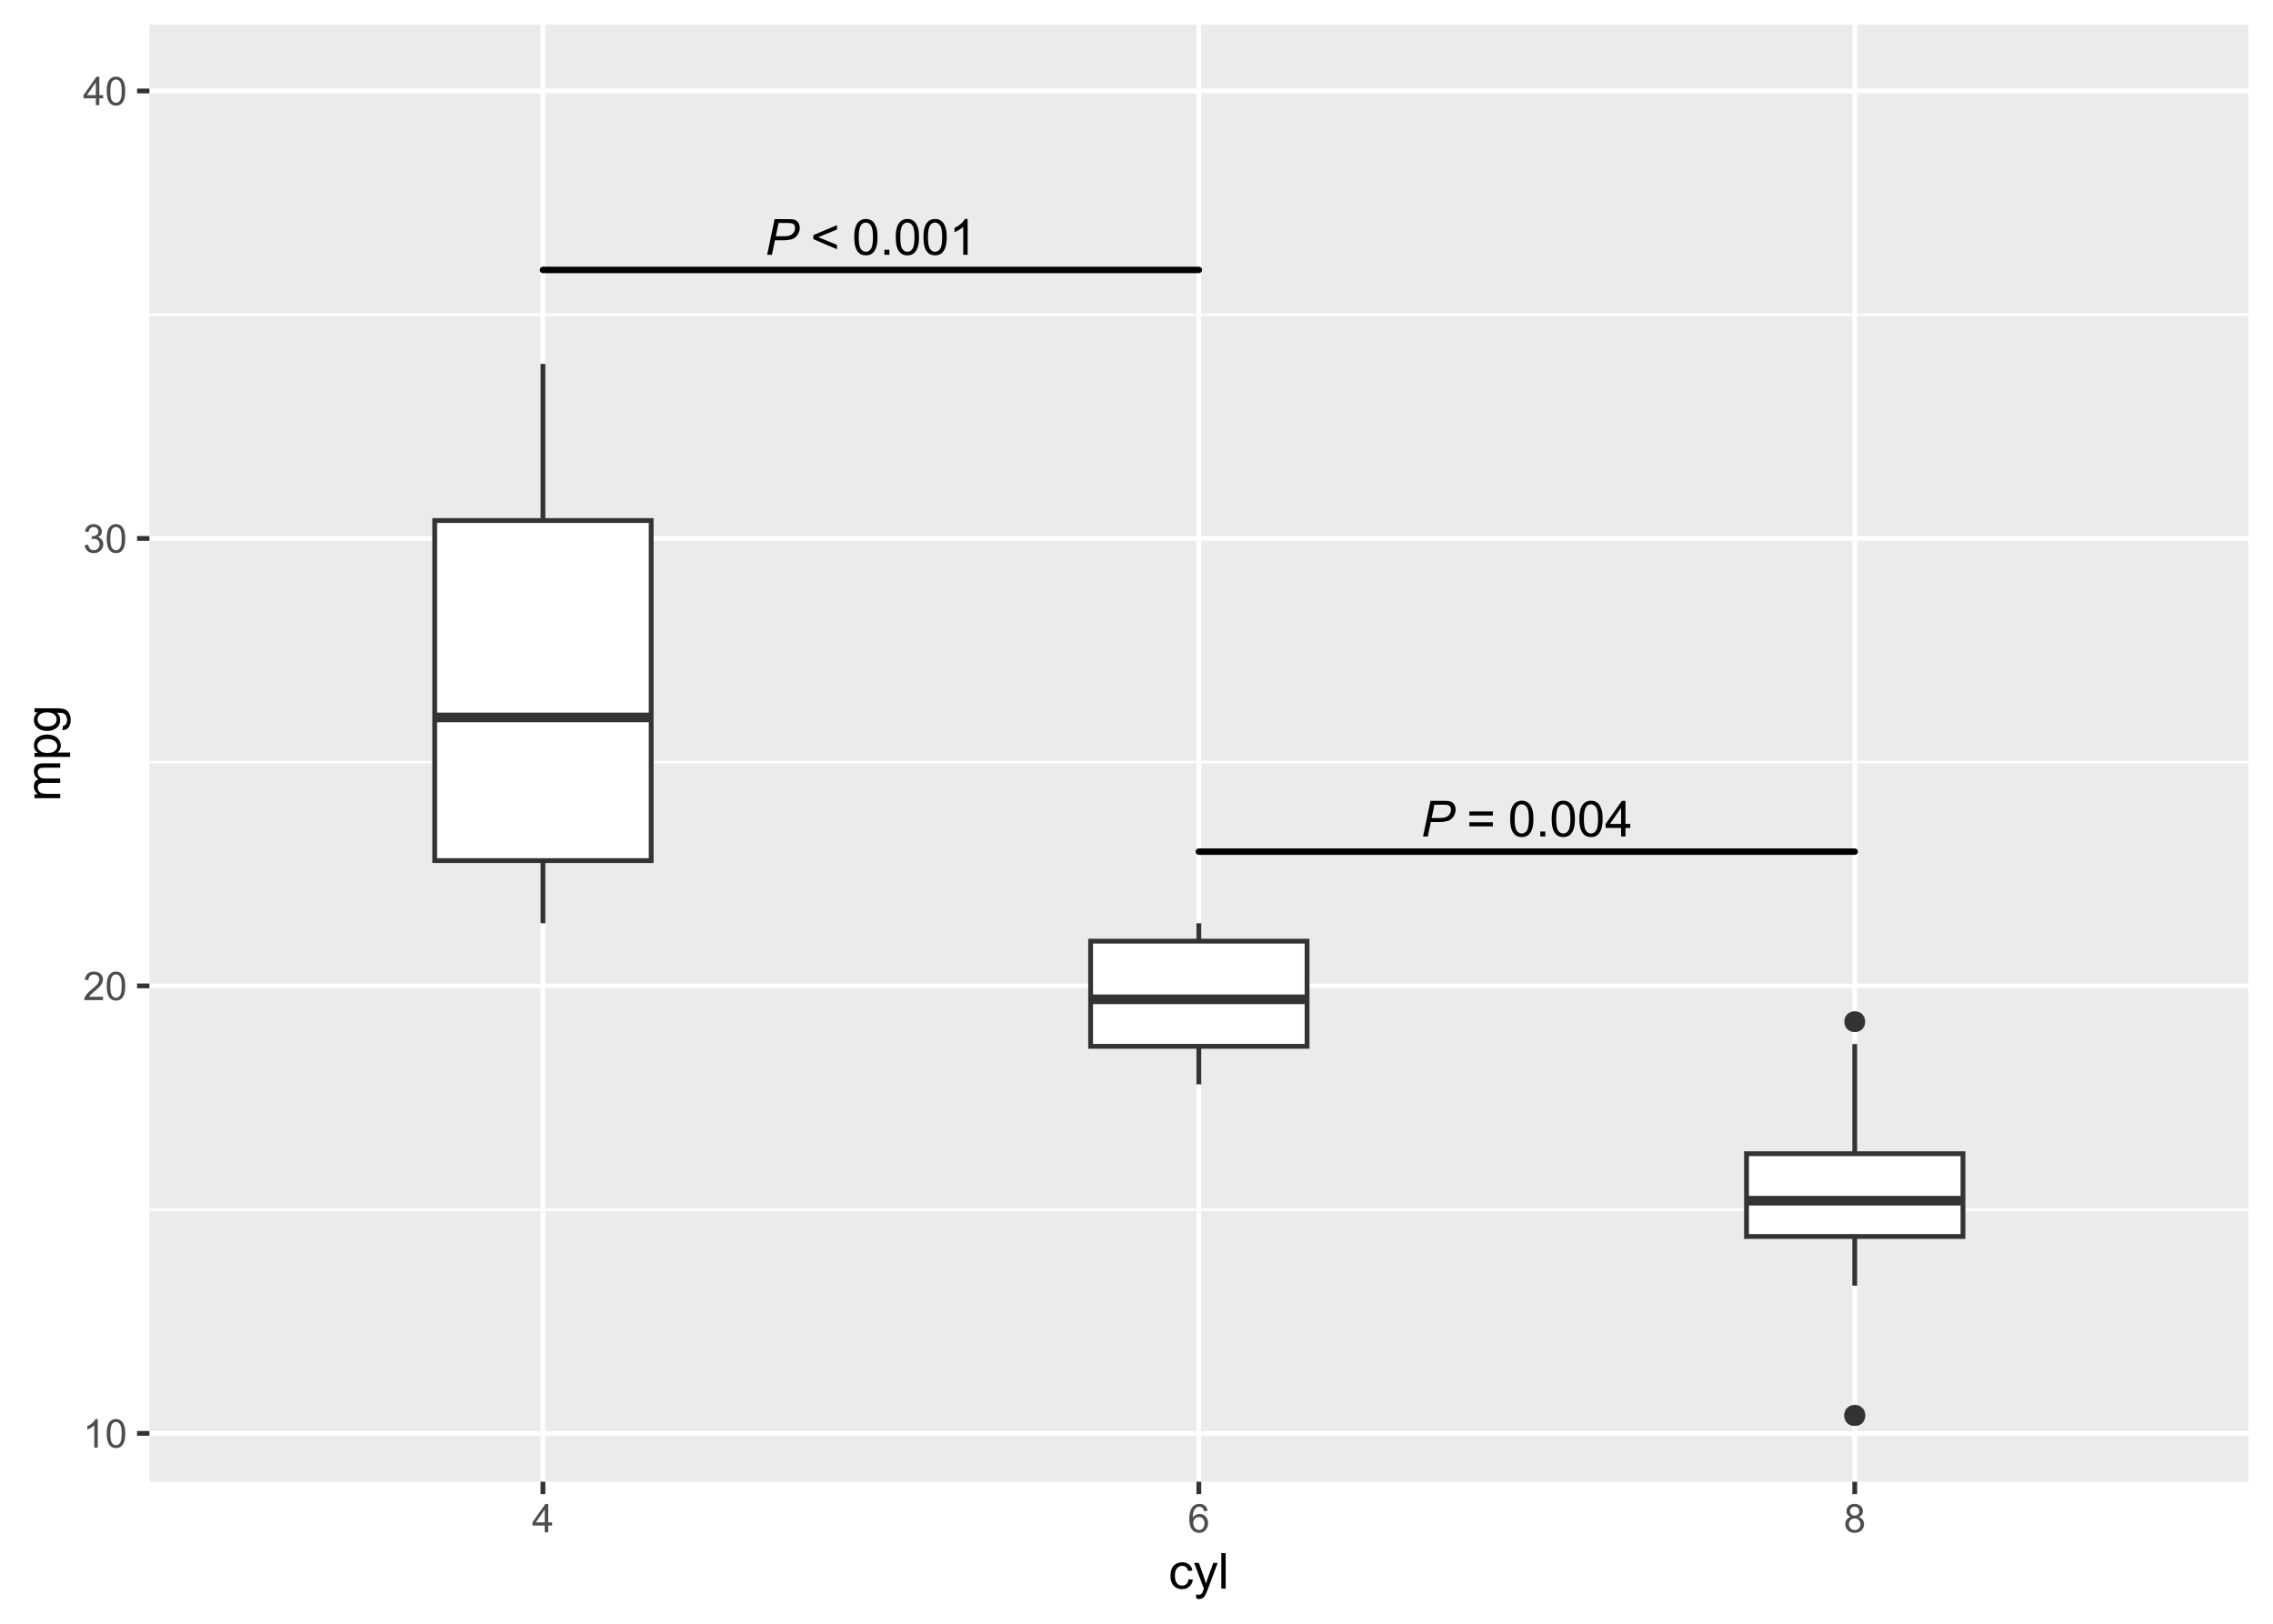
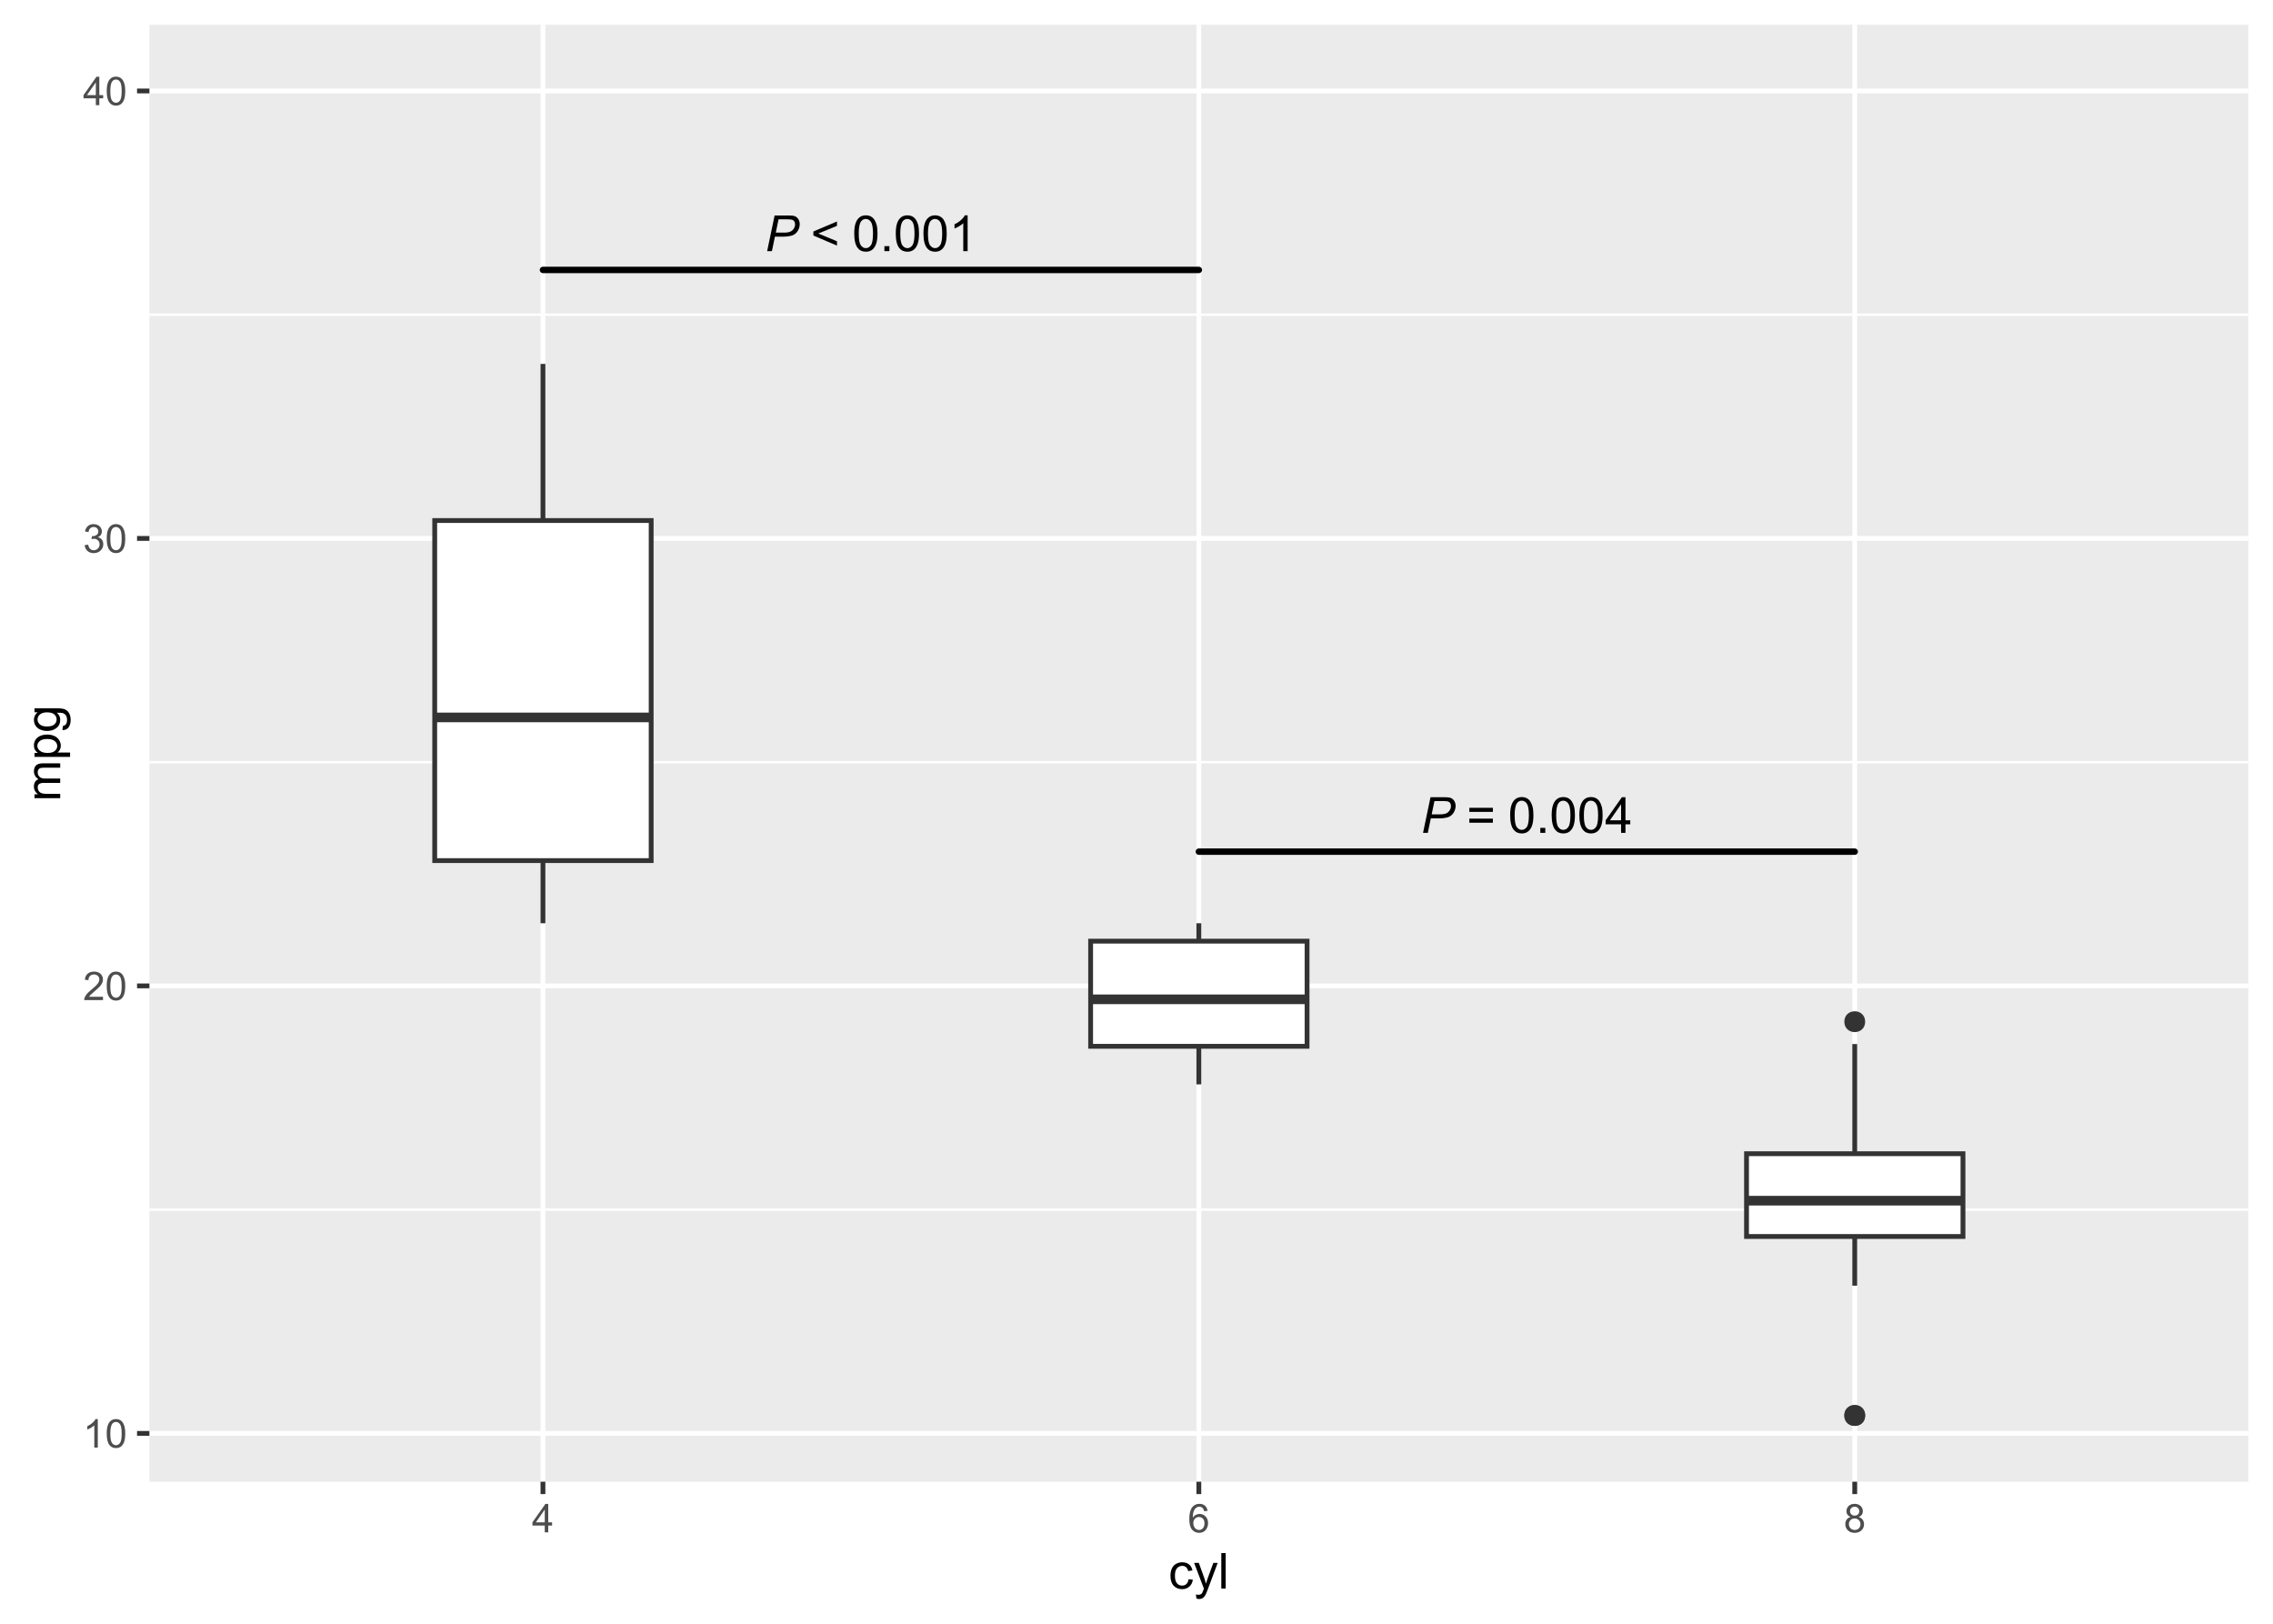
<svg xmlns="http://www.w3.org/2000/svg" xmlns:xlink="http://www.w3.org/1999/xlink" width="504pt" height="360pt" viewBox="0 0 504 360" version="1.1">
  <defs>
    <g>
      <symbol overflow="visible" id="glyph0-0">
        <path style="stroke:none;" d="M 1.379 0 L 1.379 -6.898 L 6.898 -6.898 L 6.898 0 Z M 1.551 -0.172 L 6.727 -0.172 L 6.727 -6.727 L 1.551 -6.727 Z M 1.551 -0.172 " />
      </symbol>
      <symbol overflow="visible" id="glyph0-1">
        <path style="stroke:none;" d="M 0.473 0 L 2.129 -7.902 L 5.43 -7.902 C 5.996 -7.898 6.422 -7.832 6.711 -7.703 C 6.992 -7.57 7.23 -7.348 7.422 -7.031 C 7.605 -6.711 7.699 -6.352 7.703 -5.961 C 7.699 -5.633 7.633 -5.301 7.504 -4.965 C 7.367 -4.621 7.199 -4.344 7 -4.129 C 6.793 -3.906 6.586 -3.742 6.383 -3.633 C 6.172 -3.52 5.949 -3.438 5.715 -3.387 C 5.203 -3.266 4.691 -3.203 4.176 -3.207 L 2.199 -3.207 L 1.531 0 Z M 2.387 -4.102 L 4.129 -4.102 C 4.801 -4.102 5.297 -4.172 5.613 -4.32 C 5.93 -4.461 6.184 -4.684 6.375 -4.984 C 6.566 -5.281 6.66 -5.598 6.664 -5.934 C 6.66 -6.191 6.609 -6.402 6.512 -6.566 C 6.406 -6.727 6.266 -6.848 6.086 -6.93 C 5.902 -7.004 5.551 -7.043 5.031 -7.047 L 3.004 -7.047 Z M 2.387 -4.102 " />
      </symbol>
      <symbol overflow="visible" id="glyph1-0">
        <path style="stroke:none;" d="M 0.555 0 L 0.555 -6.898 L 6.074 -6.898 L 6.074 0 Z M 0.727 -0.172 L 5.902 -0.172 L 5.902 -6.727 L 0.727 -6.727 Z M 0.727 -0.172 " />
      </symbol>
      <symbol overflow="visible" id="glyph1-1">
        <path style="stroke:none;" d="" />
      </symbol>
      <symbol overflow="visible" id="glyph2-0">
        <path style="stroke:none;" d="M 1.379 0 L 1.379 -6.898 L 6.898 -6.898 L 6.898 0 Z M 1.551 -0.172 L 6.727 -0.172 L 6.727 -6.727 L 1.551 -6.727 Z M 1.551 -0.172 " />
      </symbol>
      <symbol overflow="visible" id="glyph2-1">
        <path style="stroke:none;" d="M 0.605 -3.457 L 0.605 -4.359 L 5.836 -6.57 L 5.836 -5.605 L 1.688 -3.902 L 5.836 -2.184 L 5.836 -1.219 Z M 0.605 -3.457 " />
      </symbol>
      <symbol overflow="visible" id="glyph2-2">
        <path style="stroke:none;" d="M 0.457 -3.898 C 0.457 -4.828 0.551 -5.582 0.746 -6.152 C 0.934 -6.723 1.219 -7.16 1.602 -7.469 C 1.977 -7.777 2.457 -7.934 3.035 -7.934 C 3.457 -7.934 3.828 -7.848 4.148 -7.676 C 4.469 -7.504 4.73 -7.258 4.941 -6.938 C 5.145 -6.617 5.309 -6.227 5.434 -5.766 C 5.551 -5.305 5.613 -4.68 5.613 -3.898 C 5.613 -2.969 5.516 -2.223 5.324 -1.652 C 5.133 -1.082 4.848 -0.641 4.469 -0.332 C 4.09 -0.023 3.613 0.129 3.035 0.133 C 2.27 0.129 1.668 -0.141 1.238 -0.684 C 0.715 -1.34 0.457 -2.41 0.457 -3.898 Z M 1.457 -3.898 C 1.453 -2.598 1.605 -1.734 1.91 -1.309 C 2.215 -0.875 2.59 -0.66 3.035 -0.664 C 3.48 -0.66 3.852 -0.875 4.156 -1.309 C 4.457 -1.738 4.609 -2.602 4.613 -3.898 C 4.609 -5.195 4.457 -6.059 4.156 -6.488 C 3.852 -6.914 3.477 -7.129 3.023 -7.133 C 2.578 -7.129 2.223 -6.941 1.957 -6.566 C 1.621 -6.082 1.453 -5.191 1.457 -3.898 Z M 1.457 -3.898 " />
      </symbol>
      <symbol overflow="visible" id="glyph2-3">
        <path style="stroke:none;" d="M 1.004 0 L 1.004 -1.105 L 2.109 -1.105 L 2.109 0 Z M 1.004 0 " />
      </symbol>
      <symbol overflow="visible" id="glyph2-4">
        <path style="stroke:none;" d="M 4.113 0 L 3.145 0 L 3.145 -6.184 C 2.906 -5.957 2.598 -5.734 2.223 -5.512 C 1.84 -5.289 1.5 -5.121 1.203 -5.012 L 1.203 -5.949 C 1.742 -6.199 2.219 -6.508 2.625 -6.875 C 3.031 -7.234 3.316 -7.59 3.488 -7.934 L 4.113 -7.934 Z M 4.113 0 " />
      </symbol>
      <symbol overflow="visible" id="glyph2-5">
        <path style="stroke:none;" d="M 5.832 -4.648 L 0.613 -4.648 L 0.613 -5.551 L 5.832 -5.551 Z M 5.832 -2.246 L 0.613 -2.246 L 0.613 -3.152 L 5.832 -3.152 Z M 5.832 -2.246 " />
      </symbol>
      <symbol overflow="visible" id="glyph2-6">
        <path style="stroke:none;" d="M 3.57 0 L 3.57 -1.891 L 0.141 -1.891 L 0.141 -2.781 L 3.746 -7.902 L 4.539 -7.902 L 4.539 -2.781 L 5.605 -2.781 L 5.605 -1.891 L 4.539 -1.891 L 4.539 0 Z M 3.57 -2.781 L 3.57 -6.344 L 1.094 -2.781 Z M 3.57 -2.781 " />
      </symbol>
      <symbol overflow="visible" id="glyph3-0">
        <path style="stroke:none;" d="M 1.102 0 L 1.102 -5.5 L 5.5 -5.5 L 5.5 0 Z M 1.238 -0.137 L 5.363 -0.137 L 5.363 -5.363 L 1.238 -5.363 Z M 1.238 -0.137 " />
      </symbol>
      <symbol overflow="visible" id="glyph3-1">
        <path style="stroke:none;" d="M 3.277 0 L 2.504 0 L 2.504 -4.93 C 2.316 -4.75 2.074 -4.574 1.773 -4.395 C 1.469 -4.215 1.195 -4.082 0.957 -3.996 L 0.957 -4.742 C 1.387 -4.941 1.766 -5.188 2.09 -5.48 C 2.414 -5.77 2.645 -6.051 2.781 -6.324 L 3.277 -6.324 Z M 3.277 0 " />
      </symbol>
      <symbol overflow="visible" id="glyph3-2">
        <path style="stroke:none;" d="M 0.367 -3.105 C 0.363 -3.848 0.438 -4.445 0.594 -4.902 C 0.742 -5.355 0.973 -5.707 1.277 -5.953 C 1.578 -6.199 1.957 -6.32 2.418 -6.324 C 2.754 -6.32 3.051 -6.254 3.309 -6.121 C 3.562 -5.984 3.773 -5.789 3.938 -5.531 C 4.102 -5.273 4.23 -4.961 4.328 -4.594 C 4.422 -4.227 4.469 -3.73 4.473 -3.105 C 4.469 -2.367 4.395 -1.77 4.242 -1.316 C 4.09 -0.859 3.863 -0.508 3.562 -0.262 C 3.258 -0.016 2.875 0.105 2.418 0.109 C 1.809 0.105 1.332 -0.109 0.988 -0.547 C 0.57 -1.066 0.363 -1.922 0.367 -3.105 Z M 1.16 -3.105 C 1.16 -2.07 1.281 -1.379 1.523 -1.039 C 1.766 -0.695 2.062 -0.527 2.418 -0.527 C 2.773 -0.527 3.074 -0.699 3.316 -1.043 C 3.559 -1.387 3.68 -2.074 3.68 -3.105 C 3.68 -4.145 3.559 -4.832 3.316 -5.172 C 3.074 -5.512 2.77 -5.684 2.41 -5.684 C 2.051 -5.684 1.77 -5.531 1.559 -5.234 C 1.293 -4.844 1.16 -4.137 1.16 -3.105 Z M 1.16 -3.105 " />
      </symbol>
      <symbol overflow="visible" id="glyph3-3">
        <path style="stroke:none;" d="M 4.43 -0.742 L 4.43 0 L 0.266 0 C 0.258 -0.188 0.289 -0.367 0.355 -0.539 C 0.461 -0.82 0.629 -1.098 0.863 -1.375 C 1.094 -1.648 1.434 -1.965 1.879 -2.328 C 2.562 -2.887 3.023 -3.332 3.266 -3.664 C 3.5 -3.988 3.621 -4.301 3.625 -4.594 C 3.621 -4.898 3.512 -5.156 3.297 -5.367 C 3.074 -5.578 2.789 -5.684 2.441 -5.684 C 2.066 -5.684 1.77 -5.57 1.547 -5.348 C 1.32 -5.125 1.207 -4.816 1.207 -4.422 L 0.414 -4.504 C 0.465 -5.094 0.668 -5.543 1.027 -5.855 C 1.379 -6.164 1.855 -6.32 2.457 -6.324 C 3.059 -6.32 3.539 -6.152 3.891 -5.82 C 4.242 -5.484 4.418 -5.07 4.422 -4.578 C 4.418 -4.32 4.367 -4.074 4.266 -3.832 C 4.164 -3.59 3.992 -3.332 3.754 -3.062 C 3.512 -2.793 3.113 -2.426 2.562 -1.957 C 2.094 -1.566 1.797 -1.301 1.664 -1.16 C 1.531 -1.02 1.422 -0.879 1.34 -0.742 Z M 4.43 -0.742 " />
      </symbol>
      <symbol overflow="visible" id="glyph3-4">
        <path style="stroke:none;" d="M 0.371 -1.664 L 1.145 -1.766 C 1.23 -1.324 1.383 -1.008 1.598 -0.816 C 1.809 -0.621 2.066 -0.527 2.375 -0.527 C 2.734 -0.527 3.043 -0.652 3.297 -0.906 C 3.547 -1.156 3.672 -1.469 3.676 -1.844 C 3.672 -2.195 3.555 -2.488 3.324 -2.719 C 3.09 -2.949 2.797 -3.062 2.441 -3.066 C 2.293 -3.062 2.109 -3.035 1.895 -2.98 L 1.98 -3.66 C 2.031 -3.652 2.07 -3.648 2.105 -3.652 C 2.434 -3.648 2.73 -3.734 2.996 -3.91 C 3.254 -4.078 3.387 -4.344 3.391 -4.703 C 3.387 -4.984 3.289 -5.219 3.102 -5.406 C 2.906 -5.59 2.66 -5.684 2.359 -5.688 C 2.055 -5.684 1.805 -5.59 1.605 -5.402 C 1.402 -5.215 1.273 -4.93 1.219 -4.555 L 0.445 -4.691 C 0.539 -5.207 0.754 -5.609 1.09 -5.895 C 1.426 -6.18 1.844 -6.32 2.344 -6.324 C 2.688 -6.32 3.004 -6.246 3.293 -6.102 C 3.582 -5.953 3.801 -5.754 3.953 -5.5 C 4.105 -5.242 4.184 -4.973 4.184 -4.688 C 4.184 -4.414 4.109 -4.164 3.965 -3.945 C 3.816 -3.719 3.602 -3.543 3.316 -3.41 C 3.688 -3.324 3.977 -3.145 4.184 -2.875 C 4.391 -2.602 4.492 -2.262 4.496 -1.859 C 4.492 -1.305 4.293 -0.84 3.895 -0.461 C 3.492 -0.078 2.984 0.109 2.371 0.113 C 1.816 0.109 1.355 -0.051 0.992 -0.379 C 0.625 -0.707 0.418 -1.137 0.371 -1.664 Z M 0.371 -1.664 " />
      </symbol>
      <symbol overflow="visible" id="glyph3-5">
        <path style="stroke:none;" d="M 2.844 0 L 2.844 -1.508 L 0.113 -1.508 L 0.113 -2.219 L 2.988 -6.301 L 3.617 -6.301 L 3.617 -2.219 L 4.469 -2.219 L 4.469 -1.508 L 3.617 -1.508 L 3.617 0 Z M 2.844 -2.219 L 2.844 -5.059 L 0.871 -2.219 Z M 2.844 -2.219 " />
      </symbol>
      <symbol overflow="visible" id="glyph3-6">
        <path style="stroke:none;" d="M 4.379 -4.758 L 3.609 -4.695 C 3.539 -4.996 3.441 -5.219 3.316 -5.359 C 3.105 -5.574 2.848 -5.684 2.543 -5.688 C 2.297 -5.684 2.078 -5.617 1.895 -5.484 C 1.648 -5.305 1.457 -5.043 1.32 -4.703 C 1.176 -4.363 1.105 -3.879 1.102 -3.25 C 1.285 -3.531 1.512 -3.742 1.781 -3.879 C 2.051 -4.016 2.332 -4.082 2.629 -4.086 C 3.141 -4.082 3.578 -3.895 3.945 -3.516 C 4.305 -3.137 4.488 -2.645 4.492 -2.047 C 4.488 -1.648 4.402 -1.281 4.234 -0.941 C 4.062 -0.602 3.828 -0.34 3.531 -0.16 C 3.23 0.02 2.895 0.105 2.52 0.109 C 1.871 0.105 1.344 -0.129 0.941 -0.602 C 0.531 -1.074 0.328 -1.855 0.332 -2.949 C 0.328 -4.16 0.551 -5.047 1.004 -5.602 C 1.395 -6.082 1.926 -6.32 2.59 -6.324 C 3.086 -6.32 3.492 -6.184 3.809 -5.906 C 4.125 -5.629 4.312 -5.246 4.379 -4.758 Z M 1.219 -2.039 C 1.219 -1.773 1.273 -1.516 1.387 -1.273 C 1.5 -1.027 1.66 -0.844 1.863 -0.719 C 2.066 -0.59 2.277 -0.527 2.504 -0.527 C 2.828 -0.527 3.109 -0.656 3.348 -0.922 C 3.578 -1.184 3.695 -1.543 3.699 -2 C 3.695 -2.43 3.582 -2.773 3.352 -3.027 C 3.117 -3.273 2.824 -3.398 2.477 -3.402 C 2.121 -3.398 1.824 -3.273 1.582 -3.027 C 1.34 -2.773 1.219 -2.445 1.219 -2.039 Z M 1.219 -2.039 " />
      </symbol>
      <symbol overflow="visible" id="glyph3-7">
        <path style="stroke:none;" d="M 1.555 -3.418 C 1.23 -3.531 0.992 -3.699 0.84 -3.918 C 0.684 -4.133 0.609 -4.395 0.609 -4.699 C 0.609 -5.156 0.773 -5.539 1.102 -5.855 C 1.43 -6.164 1.867 -6.32 2.418 -6.324 C 2.969 -6.32 3.41 -6.16 3.746 -5.844 C 4.078 -5.523 4.246 -5.137 4.25 -4.68 C 4.246 -4.387 4.172 -4.133 4.02 -3.918 C 3.863 -3.699 3.629 -3.531 3.32 -3.418 C 3.707 -3.285 4 -3.082 4.203 -2.805 C 4.402 -2.52 4.504 -2.184 4.508 -1.801 C 4.504 -1.258 4.312 -0.805 3.934 -0.441 C 3.551 -0.074 3.051 0.105 2.434 0.109 C 1.809 0.105 1.309 -0.074 0.926 -0.441 C 0.543 -0.809 0.352 -1.27 0.355 -1.82 C 0.352 -2.23 0.457 -2.574 0.668 -2.852 C 0.875 -3.125 1.168 -3.312 1.555 -3.418 Z M 1.402 -4.727 C 1.398 -4.426 1.496 -4.184 1.688 -3.996 C 1.879 -3.805 2.129 -3.707 2.438 -3.711 C 2.734 -3.707 2.977 -3.801 3.168 -3.992 C 3.355 -4.176 3.449 -4.406 3.453 -4.684 C 3.449 -4.965 3.352 -5.203 3.16 -5.398 C 2.961 -5.586 2.719 -5.684 2.43 -5.688 C 2.129 -5.684 1.883 -5.59 1.691 -5.402 C 1.496 -5.215 1.398 -4.988 1.402 -4.727 Z M 1.152 -1.816 C 1.148 -1.598 1.199 -1.383 1.309 -1.176 C 1.41 -0.969 1.566 -0.809 1.773 -0.695 C 1.98 -0.582 2.203 -0.527 2.441 -0.527 C 2.809 -0.527 3.113 -0.645 3.355 -0.883 C 3.594 -1.121 3.715 -1.426 3.719 -1.793 C 3.715 -2.164 3.59 -2.469 3.344 -2.715 C 3.094 -2.957 2.785 -3.082 2.414 -3.082 C 2.051 -3.082 1.75 -2.961 1.512 -2.719 C 1.27 -2.477 1.148 -2.176 1.152 -1.816 Z M 1.152 -1.816 " />
      </symbol>
      <symbol overflow="visible" id="glyph4-0">
        <path style="stroke:none;" d="M 1.375 0 L 1.375 -6.875 L 6.875 -6.875 L 6.875 0 Z M 1.547 -0.172 L 6.703 -0.172 L 6.703 -6.703 L 1.547 -6.703 Z M 1.547 -0.172 " />
      </symbol>
      <symbol overflow="visible" id="glyph4-1">
        <path style="stroke:none;" d="M 4.445 -2.09 L 5.398 -1.965 C 5.289 -1.309 5.023 -0.797 4.598 -0.426 C 4.168 -0.055 3.645 0.129 3.023 0.129 C 2.242 0.129 1.613 -0.125 1.141 -0.637 C 0.664 -1.145 0.426 -1.875 0.43 -2.832 C 0.426 -3.441 0.527 -3.98 0.734 -4.445 C 0.938 -4.906 1.25 -5.254 1.668 -5.484 C 2.082 -5.715 2.535 -5.828 3.031 -5.832 C 3.645 -5.828 4.152 -5.672 4.547 -5.363 C 4.941 -5.047 5.191 -4.602 5.305 -4.027 L 4.367 -3.883 C 4.273 -4.262 4.117 -4.551 3.891 -4.746 C 3.664 -4.941 3.387 -5.039 3.066 -5.039 C 2.574 -5.039 2.18 -4.863 1.879 -4.516 C 1.57 -4.164 1.418 -3.613 1.422 -2.859 C 1.418 -2.09 1.566 -1.531 1.863 -1.184 C 2.156 -0.836 2.539 -0.66 3.012 -0.664 C 3.391 -0.66 3.707 -0.777 3.961 -1.012 C 4.215 -1.242 4.375 -1.602 4.445 -2.09 Z M 4.445 -2.09 " />
      </symbol>
      <symbol overflow="visible" id="glyph4-2">
        <path style="stroke:none;" d="M 0.684 2.195 L 0.574 1.289 C 0.785 1.344 0.969 1.371 1.129 1.375 C 1.34 1.371 1.512 1.336 1.641 1.266 C 1.77 1.195 1.875 1.094 1.961 0.969 C 2.02 0.867 2.117 0.629 2.258 0.246 C 2.27 0.191 2.301 0.113 2.344 0.012 L 0.176 -5.703 L 1.219 -5.703 L 2.406 -2.402 C 2.559 -1.98 2.695 -1.539 2.82 -1.078 C 2.926 -1.523 3.059 -1.957 3.219 -2.379 L 4.438 -5.703 L 5.402 -5.703 L 3.234 0.098 C 3 0.719 2.816 1.148 2.691 1.391 C 2.516 1.703 2.32 1.938 2.098 2.09 C 1.875 2.238 1.609 2.312 1.305 2.316 C 1.117 2.312 0.91 2.273 0.684 2.195 Z M 0.684 2.195 " />
      </symbol>
      <symbol overflow="visible" id="glyph4-3">
        <path style="stroke:none;" d="M 0.703 0 L 0.703 -7.875 L 1.672 -7.875 L 1.672 0 Z M 0.703 0 " />
      </symbol>
      <symbol overflow="visible" id="glyph5-0">
        <path style="stroke:none;" d="M 0 -1.375 L -6.875 -1.375 L -6.875 -6.875 L 0 -6.875 Z M -0.172 -1.547 L -0.172 -6.703 L -6.703 -6.703 L -6.703 -1.547 Z M -0.172 -1.547 " />
      </symbol>
      <symbol overflow="visible" id="glyph5-1">
        <path style="stroke:none;" d="M 0 -0.727 L -5.703 -0.727 L -5.703 -1.59 L -4.902 -1.59 C -5.18 -1.766 -5.406 -2.004 -5.578 -2.305 C -5.746 -2.598 -5.828 -2.938 -5.832 -3.32 C -5.828 -3.738 -5.742 -4.086 -5.566 -4.359 C -5.391 -4.629 -5.145 -4.816 -4.836 -4.93 C -5.496 -5.379 -5.828 -5.969 -5.832 -6.691 C -5.828 -7.254 -5.672 -7.688 -5.363 -7.996 C -5.047 -8.297 -4.566 -8.449 -3.914 -8.453 L 0 -8.453 L 0 -7.492 L -3.594 -7.492 C -3.977 -7.488 -4.254 -7.457 -4.426 -7.398 C -4.594 -7.332 -4.734 -7.219 -4.84 -7.059 C -4.941 -6.891 -4.992 -6.695 -4.996 -6.477 C -4.992 -6.07 -4.859 -5.738 -4.594 -5.477 C -4.328 -5.211 -3.898 -5.078 -3.312 -5.082 L 0 -5.082 L 0 -4.113 L -3.707 -4.113 C -4.133 -4.113 -4.453 -4.031 -4.672 -3.875 C -4.883 -3.715 -4.992 -3.461 -4.996 -3.105 C -4.992 -2.832 -4.922 -2.578 -4.781 -2.348 C -4.637 -2.117 -4.426 -1.949 -4.152 -1.848 C -3.875 -1.738 -3.477 -1.688 -2.961 -1.691 L 0 -1.691 Z M 0 -0.727 " />
      </symbol>
      <symbol overflow="visible" id="glyph5-2">
        <path style="stroke:none;" d="M 2.188 -0.727 L -5.703 -0.727 L -5.703 -1.605 L -4.961 -1.605 C -5.25 -1.812 -5.469 -2.047 -5.613 -2.309 C -5.758 -2.57 -5.828 -2.887 -5.832 -3.262 C -5.828 -3.746 -5.703 -4.176 -5.457 -4.551 C -5.203 -4.922 -4.852 -5.203 -4.395 -5.391 C -3.938 -5.578 -3.438 -5.672 -2.895 -5.676 C -2.309 -5.672 -1.781 -5.566 -1.316 -5.359 C -0.848 -5.148 -0.488 -4.844 -0.242 -4.449 C 0.008 -4.047 0.129 -3.629 0.129 -3.191 C 0.129 -2.867 0.062 -2.578 -0.074 -2.32 C -0.207 -2.062 -0.379 -1.852 -0.59 -1.691 L 2.188 -1.691 Z M -2.82 -1.602 C -2.082 -1.598 -1.539 -1.746 -1.191 -2.047 C -0.836 -2.34 -0.66 -2.699 -0.664 -3.125 C -0.66 -3.551 -0.844 -3.918 -1.211 -4.227 C -1.574 -4.531 -2.137 -4.688 -2.898 -4.688 C -3.625 -4.688 -4.168 -4.535 -4.531 -4.238 C -4.891 -3.938 -5.074 -3.582 -5.074 -3.168 C -5.074 -2.754 -4.879 -2.391 -4.496 -2.074 C -4.109 -1.758 -3.551 -1.598 -2.82 -1.602 Z M -2.82 -1.602 " />
      </symbol>
      <symbol overflow="visible" id="glyph5-3">
        <path style="stroke:none;" d="M 0.473 -0.547 L 0.613 -1.488 C 0.898 -1.527 1.109 -1.637 1.246 -1.816 C 1.422 -2.055 1.512 -2.379 1.516 -2.797 C 1.512 -3.242 1.422 -3.59 1.246 -3.832 C 1.062 -4.074 0.812 -4.238 0.496 -4.328 C 0.297 -4.379 -0.113 -4.402 -0.746 -4.398 C -0.246 -3.973 0 -3.445 0 -2.82 C 0 -2.031 -0.281 -1.426 -0.848 -1 C -1.41 -0.566 -2.09 -0.352 -2.883 -0.355 C -3.426 -0.352 -3.926 -0.449 -4.391 -0.648 C -4.848 -0.844 -5.203 -1.129 -5.457 -1.504 C -5.703 -1.875 -5.828 -2.316 -5.832 -2.824 C -5.828 -3.496 -5.559 -4.051 -5.016 -4.492 L -5.703 -4.492 L -5.703 -5.383 L -0.773 -5.383 C 0.113 -5.379 0.742 -5.289 1.113 -5.109 C 1.484 -4.93 1.777 -4.641 1.992 -4.25 C 2.207 -3.855 2.312 -3.375 2.316 -2.805 C 2.312 -2.121 2.16 -1.57 1.855 -1.152 C 1.547 -0.734 1.086 -0.531 0.473 -0.547 Z M -2.953 -1.348 C -2.203 -1.348 -1.656 -1.496 -1.316 -1.793 C -0.969 -2.09 -0.797 -2.461 -0.801 -2.91 C -0.797 -3.352 -0.969 -3.723 -1.312 -4.027 C -1.652 -4.324 -2.188 -4.477 -2.922 -4.48 C -3.617 -4.477 -4.145 -4.32 -4.5 -4.016 C -4.852 -3.703 -5.027 -3.332 -5.031 -2.895 C -5.027 -2.465 -4.852 -2.098 -4.508 -1.797 C -4.156 -1.496 -3.641 -1.348 -2.953 -1.348 Z M -2.953 -1.348 " />
      </symbol>
    </g>
    <clipPath id="clip1">
      <path d="M 33.129 5.48 L 498.523 5.48 L 498.523 328.512 L 33.129 328.512 Z M 33.129 5.48 " />
    </clipPath>
    <clipPath id="clip2">
      <path d="M 33.129 267 L 498.523 267 L 498.523 269 L 33.129 269 Z M 33.129 267 " />
    </clipPath>
    <clipPath id="clip3">
      <path d="M 33.129 168 L 498.523 168 L 498.523 170 L 33.129 170 Z M 33.129 168 " />
    </clipPath>
    <clipPath id="clip4">
      <path d="M 33.129 69 L 498.523 69 L 498.523 71 L 33.129 71 Z M 33.129 69 " />
    </clipPath>
    <clipPath id="clip5">
      <path d="M 33.129 317 L 498.523 317 L 498.523 319 L 33.129 319 Z M 33.129 317 " />
    </clipPath>
    <clipPath id="clip6">
      <path d="M 33.129 218 L 498.523 218 L 498.523 220 L 33.129 220 Z M 33.129 218 " />
    </clipPath>
    <clipPath id="clip7">
      <path d="M 33.129 118 L 498.523 118 L 498.523 120 L 33.129 120 Z M 33.129 118 " />
    </clipPath>
    <clipPath id="clip8">
      <path d="M 33.129 19 L 498.523 19 L 498.523 21 L 33.129 21 Z M 33.129 19 " />
    </clipPath>
    <clipPath id="clip9">
      <path d="M 119 5.48 L 121 5.48 L 121 328.512 L 119 328.512 Z M 119 5.48 " />
    </clipPath>
    <clipPath id="clip10">
      <path d="M 265 5.48 L 267 5.48 L 267 328.512 L 265 328.512 Z M 265 5.48 " />
    </clipPath>
    <clipPath id="clip11">
      <path d="M 410 5.48 L 412 5.48 L 412 328.512 L 410 328.512 Z M 410 5.48 " />
    </clipPath>
  </defs>
  <g id="surface129">
    <rect x="0" y="0" width="504" height="360" style="fill:rgb(100%,100%,100%);fill-opacity:1;stroke:none;" />
    <rect x="0" y="0" width="504" height="360" style="fill:rgb(100%,100%,100%);fill-opacity:1;stroke:none;" />
    <path style="fill:none;stroke-width:1.067;stroke-linecap:round;stroke-linejoin:round;stroke:rgb(100%,100%,100%);stroke-opacity:1;stroke-miterlimit:10;" d="M 0 360 L 504 360 L 504 0 L 0 0 Z M 0 360 " />
    <g clip-path="url(#clip1)" clip-rule="nonzero">
      <path style=" stroke:none;fill-rule:nonzero;fill:rgb(92.157%,92.157%,92.157%);fill-opacity:1;" d="M 33.129 328.508 L 498.523 328.508 L 498.523 5.477 L 33.129 5.477 Z M 33.129 328.508 " />
    </g>
    <g clip-path="url(#clip2)" clip-rule="nonzero">
      <path style="fill:none;stroke-width:0.533;stroke-linecap:butt;stroke-linejoin:round;stroke:rgb(100%,100%,100%);stroke-opacity:1;stroke-miterlimit:10;" d="M 33.129 268.188 L 498.52 268.188 " />
    </g>
    <g clip-path="url(#clip3)" clip-rule="nonzero">
      <path style="fill:none;stroke-width:0.533;stroke-linecap:butt;stroke-linejoin:round;stroke:rgb(100%,100%,100%);stroke-opacity:1;stroke-miterlimit:10;" d="M 33.129 168.98 L 498.52 168.98 " />
    </g>
    <g clip-path="url(#clip4)" clip-rule="nonzero">
      <path style="fill:none;stroke-width:0.533;stroke-linecap:butt;stroke-linejoin:round;stroke:rgb(100%,100%,100%);stroke-opacity:1;stroke-miterlimit:10;" d="M 33.129 69.77 L 498.52 69.77 " />
    </g>
    <g clip-path="url(#clip5)" clip-rule="nonzero">
      <path style="fill:none;stroke-width:1.067;stroke-linecap:butt;stroke-linejoin:round;stroke:rgb(100%,100%,100%);stroke-opacity:1;stroke-miterlimit:10;" d="M 33.129 317.793 L 498.52 317.793 " />
    </g>
    <g clip-path="url(#clip6)" clip-rule="nonzero">
      <path style="fill:none;stroke-width:1.067;stroke-linecap:butt;stroke-linejoin:round;stroke:rgb(100%,100%,100%);stroke-opacity:1;stroke-miterlimit:10;" d="M 33.129 218.582 L 498.52 218.582 " />
    </g>
    <g clip-path="url(#clip7)" clip-rule="nonzero">
      <path style="fill:none;stroke-width:1.067;stroke-linecap:butt;stroke-linejoin:round;stroke:rgb(100%,100%,100%);stroke-opacity:1;stroke-miterlimit:10;" d="M 33.129 119.375 L 498.52 119.375 " />
    </g>
    <g clip-path="url(#clip8)" clip-rule="nonzero">
      <path style="fill:none;stroke-width:1.067;stroke-linecap:butt;stroke-linejoin:round;stroke:rgb(100%,100%,100%);stroke-opacity:1;stroke-miterlimit:10;" d="M 33.129 20.164 L 498.52 20.164 " />
    </g>
    <g clip-path="url(#clip9)" clip-rule="nonzero">
      <path style="fill:none;stroke-width:1.067;stroke-linecap:butt;stroke-linejoin:round;stroke:rgb(100%,100%,100%);stroke-opacity:1;stroke-miterlimit:10;" d="M 120.391 328.508 L 120.391 5.48 " />
    </g>
    <g clip-path="url(#clip10)" clip-rule="nonzero">
      <path style="fill:none;stroke-width:1.067;stroke-linecap:butt;stroke-linejoin:round;stroke:rgb(100%,100%,100%);stroke-opacity:1;stroke-miterlimit:10;" d="M 265.824 328.508 L 265.824 5.48 " />
    </g>
    <g clip-path="url(#clip11)" clip-rule="nonzero">
      <path style="fill:none;stroke-width:1.067;stroke-linecap:butt;stroke-linejoin:round;stroke:rgb(100%,100%,100%);stroke-opacity:1;stroke-miterlimit:10;" d="M 411.258 328.508 L 411.258 5.48 " />
    </g>
    <path style="fill:none;stroke-width:1.067;stroke-linecap:butt;stroke-linejoin:round;stroke:rgb(20%,20%,20%);stroke-opacity:1;stroke-miterlimit:10;" d="M 120.391 115.406 L 120.391 80.68 " />
    <path style="fill:none;stroke-width:1.067;stroke-linecap:butt;stroke-linejoin:round;stroke:rgb(20%,20%,20%);stroke-opacity:1;stroke-miterlimit:10;" d="M 120.391 190.805 L 120.391 204.695 " />
    <path style="fill-rule:nonzero;fill:rgb(100%,100%,100%);fill-opacity:1;stroke-width:1.067;stroke-linecap:butt;stroke-linejoin:miter;stroke:rgb(20%,20%,20%);stroke-opacity:1;stroke-miterlimit:10;" d="M 96.391 115.406 L 96.391 190.805 L 144.387 190.805 L 144.387 115.406 Z M 96.391 115.406 " />
    <path style="fill:none;stroke-width:2.134;stroke-linecap:butt;stroke-linejoin:miter;stroke:rgb(20%,20%,20%);stroke-opacity:1;stroke-miterlimit:10;" d="M 96.391 159.059 L 144.387 159.059 " />
    <path style="fill:none;stroke-width:1.067;stroke-linecap:butt;stroke-linejoin:round;stroke:rgb(20%,20%,20%);stroke-opacity:1;stroke-miterlimit:10;" d="M 265.824 208.664 L 265.824 204.695 " />
    <path style="fill:none;stroke-width:1.067;stroke-linecap:butt;stroke-linejoin:round;stroke:rgb(20%,20%,20%);stroke-opacity:1;stroke-miterlimit:10;" d="M 265.824 231.977 L 265.824 240.41 " />
    <path style="fill-rule:nonzero;fill:rgb(100%,100%,100%);fill-opacity:1;stroke-width:1.067;stroke-linecap:butt;stroke-linejoin:miter;stroke:rgb(20%,20%,20%);stroke-opacity:1;stroke-miterlimit:10;" d="M 241.828 208.664 L 241.828 231.977 L 289.82 231.977 L 289.82 208.664 Z M 241.828 208.664 " />
    <path style="fill:none;stroke-width:2.134;stroke-linecap:butt;stroke-linejoin:miter;stroke:rgb(20%,20%,20%);stroke-opacity:1;stroke-miterlimit:10;" d="M 241.828 221.559 L 289.82 221.559 " />
    <path style="fill-rule:nonzero;fill:rgb(20%,20%,20%);fill-opacity:1;stroke-width:0.709;stroke-linecap:round;stroke-linejoin:round;stroke:rgb(20%,20%,20%);stroke-opacity:1;stroke-miterlimit:10;" d="M 413.215 313.824 C 413.215 316.434 409.305 316.434 409.305 313.824 C 409.305 311.219 413.215 311.219 413.215 313.824 " />
    <path style="fill-rule:nonzero;fill:rgb(20%,20%,20%);fill-opacity:1;stroke-width:0.709;stroke-linecap:round;stroke-linejoin:round;stroke:rgb(20%,20%,20%);stroke-opacity:1;stroke-miterlimit:10;" d="M 413.215 313.824 C 413.215 316.434 409.305 316.434 409.305 313.824 C 409.305 311.219 413.215 311.219 413.215 313.824 " />
    <path style="fill-rule:nonzero;fill:rgb(20%,20%,20%);fill-opacity:1;stroke-width:0.709;stroke-linecap:round;stroke-linejoin:round;stroke:rgb(20%,20%,20%);stroke-opacity:1;stroke-miterlimit:10;" d="M 413.215 226.52 C 413.215 229.129 409.305 229.129 409.305 226.52 C 409.305 223.914 413.215 223.914 413.215 226.52 " />
    <path style="fill:none;stroke-width:1.067;stroke-linecap:butt;stroke-linejoin:round;stroke:rgb(20%,20%,20%);stroke-opacity:1;stroke-miterlimit:10;" d="M 411.258 255.789 L 411.258 231.48 " />
    <path style="fill:none;stroke-width:1.067;stroke-linecap:butt;stroke-linejoin:round;stroke:rgb(20%,20%,20%);stroke-opacity:1;stroke-miterlimit:10;" d="M 411.258 274.141 L 411.258 285.055 " />
    <path style="fill-rule:nonzero;fill:rgb(100%,100%,100%);fill-opacity:1;stroke-width:1.067;stroke-linecap:butt;stroke-linejoin:miter;stroke:rgb(20%,20%,20%);stroke-opacity:1;stroke-miterlimit:10;" d="M 387.262 255.789 L 387.262 274.141 L 435.258 274.141 L 435.258 255.789 Z M 387.262 255.789 " />
    <path style="fill:none;stroke-width:2.134;stroke-linecap:butt;stroke-linejoin:miter;stroke:rgb(20%,20%,20%);stroke-opacity:1;stroke-miterlimit:10;" d="M 387.262 266.203 L 435.258 266.203 " />
    <path style="fill:none;stroke-width:1.417;stroke-linecap:round;stroke-linejoin:round;stroke:rgb(0%,0%,0%);stroke-opacity:1;stroke-miterlimit:10;" d="M 120.391 59.848 L 265.824 59.848 " />
    <g style="fill:rgb(0%,0%,0%);fill-opacity:1;">
-       <use xlink:href="#glyph0-1" x="169.629" y="56.484" />
-     </g>
-     <g style="fill:rgb(0%,0%,0%);fill-opacity:1;">
-       <use xlink:href="#glyph1-1" x="176.992" y="56.484" />
-     </g>
-     <g style="fill:rgb(0%,0%,0%);fill-opacity:1;">
-       <use xlink:href="#glyph2-1" x="179.75" y="56.484" />
-     </g>
-     <g style="fill:rgb(0%,0%,0%);fill-opacity:1;">
-       <use xlink:href="#glyph1-1" x="186.199" y="56.484" />
-     </g>
-     <g style="fill:rgb(0%,0%,0%);fill-opacity:1;">
-       <use xlink:href="#glyph2-2" x="188.957" y="56.484" />
-       <use xlink:href="#glyph2-3" x="195.097" y="56.484" />
-       <use xlink:href="#glyph2-2" x="198.164" y="56.484" />
-       <use xlink:href="#glyph2-2" x="204.304" y="56.484" />
-       <use xlink:href="#glyph2-4" x="210.443" y="56.484" />
+       <use xlink:href="#glyph0-1" x="169.629" y="55.676" />
+     </g>
+     <g style="fill:rgb(0%,0%,0%);fill-opacity:1;">
+       <use xlink:href="#glyph1-1" x="176.992" y="55.676" />
+     </g>
+     <g style="fill:rgb(0%,0%,0%);fill-opacity:1;">
+       <use xlink:href="#glyph2-1" x="179.75" y="55.676" />
+     </g>
+     <g style="fill:rgb(0%,0%,0%);fill-opacity:1;">
+       <use xlink:href="#glyph1-1" x="186.199" y="55.676" />
+     </g>
+     <g style="fill:rgb(0%,0%,0%);fill-opacity:1;">
+       <use xlink:href="#glyph2-2" x="188.957" y="55.676" />
+       <use xlink:href="#glyph2-3" x="195.097" y="55.676" />
+       <use xlink:href="#glyph2-2" x="198.164" y="55.676" />
+       <use xlink:href="#glyph2-2" x="204.304" y="55.676" />
+       <use xlink:href="#glyph2-4" x="210.443" y="55.676" />
    </g>
    <path style="fill:none;stroke-width:1.417;stroke-linecap:round;stroke-linejoin:round;stroke:rgb(0%,0%,0%);stroke-opacity:1;stroke-miterlimit:10;" d="M 265.824 188.82 L 411.258 188.82 " />
    <g style="fill:rgb(0%,0%,0%);fill-opacity:1;">
-       <use xlink:href="#glyph0-1" x="315.062" y="185.457" />
-     </g>
-     <g style="fill:rgb(0%,0%,0%);fill-opacity:1;">
-       <use xlink:href="#glyph1-1" x="322.426" y="185.457" />
-     </g>
-     <g style="fill:rgb(0%,0%,0%);fill-opacity:1;">
-       <use xlink:href="#glyph2-5" x="325.188" y="185.457" />
-     </g>
-     <g style="fill:rgb(0%,0%,0%);fill-opacity:1;">
-       <use xlink:href="#glyph1-1" x="331.633" y="185.457" />
-     </g>
-     <g style="fill:rgb(0%,0%,0%);fill-opacity:1;">
-       <use xlink:href="#glyph2-2" x="334.395" y="185.457" />
-       <use xlink:href="#glyph2-3" x="340.534" y="185.457" />
-       <use xlink:href="#glyph2-2" x="343.601" y="185.457" />
-       <use xlink:href="#glyph2-2" x="349.741" y="185.457" />
-       <use xlink:href="#glyph2-6" x="355.881" y="185.457" />
+       <use xlink:href="#glyph0-1" x="315.062" y="184.652" />
+     </g>
+     <g style="fill:rgb(0%,0%,0%);fill-opacity:1;">
+       <use xlink:href="#glyph1-1" x="322.426" y="184.652" />
+     </g>
+     <g style="fill:rgb(0%,0%,0%);fill-opacity:1;">
+       <use xlink:href="#glyph2-5" x="325.188" y="184.652" />
+     </g>
+     <g style="fill:rgb(0%,0%,0%);fill-opacity:1;">
+       <use xlink:href="#glyph1-1" x="331.633" y="184.652" />
+     </g>
+     <g style="fill:rgb(0%,0%,0%);fill-opacity:1;">
+       <use xlink:href="#glyph2-2" x="334.395" y="184.652" />
+       <use xlink:href="#glyph2-3" x="340.534" y="184.652" />
+       <use xlink:href="#glyph2-2" x="343.601" y="184.652" />
+       <use xlink:href="#glyph2-2" x="349.741" y="184.652" />
+       <use xlink:href="#glyph2-6" x="355.881" y="184.652" />
    </g>
    <g style="fill:rgb(30.196%,30.196%,30.196%);fill-opacity:1;">
      <use xlink:href="#glyph3-1" x="18.406" y="320.945" />
      <use xlink:href="#glyph3-2" x="23.3" y="320.945" />
    </g>
    <g style="fill:rgb(30.196%,30.196%,30.196%);fill-opacity:1;">
      <use xlink:href="#glyph3-3" x="18.406" y="221.734" />
      <use xlink:href="#glyph3-2" x="23.3" y="221.734" />
    </g>
    <g style="fill:rgb(30.196%,30.196%,30.196%);fill-opacity:1;">
      <use xlink:href="#glyph3-4" x="18.406" y="122.523" />
      <use xlink:href="#glyph3-2" x="23.3" y="122.523" />
    </g>
    <g style="fill:rgb(30.196%,30.196%,30.196%);fill-opacity:1;">
      <use xlink:href="#glyph3-5" x="18.406" y="23.312" />
      <use xlink:href="#glyph3-2" x="23.3" y="23.312" />
    </g>
    <path style="fill:none;stroke-width:1.067;stroke-linecap:butt;stroke-linejoin:round;stroke:rgb(20%,20%,20%);stroke-opacity:1;stroke-miterlimit:10;" d="M 30.387 317.793 L 33.129 317.793 " />
    <path style="fill:none;stroke-width:1.067;stroke-linecap:butt;stroke-linejoin:round;stroke:rgb(20%,20%,20%);stroke-opacity:1;stroke-miterlimit:10;" d="M 30.387 218.582 L 33.129 218.582 " />
    <path style="fill:none;stroke-width:1.067;stroke-linecap:butt;stroke-linejoin:round;stroke:rgb(20%,20%,20%);stroke-opacity:1;stroke-miterlimit:10;" d="M 30.387 119.375 L 33.129 119.375 " />
    <path style="fill:none;stroke-width:1.067;stroke-linecap:butt;stroke-linejoin:round;stroke:rgb(20%,20%,20%);stroke-opacity:1;stroke-miterlimit:10;" d="M 30.387 20.164 L 33.129 20.164 " />
    <path style="fill:none;stroke-width:1.067;stroke-linecap:butt;stroke-linejoin:round;stroke:rgb(20%,20%,20%);stroke-opacity:1;stroke-miterlimit:10;" d="M 120.391 331.25 L 120.391 328.508 " />
    <path style="fill:none;stroke-width:1.067;stroke-linecap:butt;stroke-linejoin:round;stroke:rgb(20%,20%,20%);stroke-opacity:1;stroke-miterlimit:10;" d="M 265.824 331.25 L 265.824 328.508 " />
    <path style="fill:none;stroke-width:1.067;stroke-linecap:butt;stroke-linejoin:round;stroke:rgb(20%,20%,20%);stroke-opacity:1;stroke-miterlimit:10;" d="M 411.258 331.25 L 411.258 328.508 " />
    <g style="fill:rgb(30.196%,30.196%,30.196%);fill-opacity:1;">
      <use xlink:href="#glyph3-5" x="117.945" y="339.738" />
    </g>
    <g style="fill:rgb(30.196%,30.196%,30.196%);fill-opacity:1;">
      <use xlink:href="#glyph3-6" x="263.379" y="339.738" />
    </g>
    <g style="fill:rgb(30.196%,30.196%,30.196%);fill-opacity:1;">
      <use xlink:href="#glyph3-7" x="408.812" y="339.738" />
    </g>
    <g style="fill:rgb(0%,0%,0%);fill-opacity:1;">
      <use xlink:href="#glyph4-1" x="259.102" y="352.207" />
      <use xlink:href="#glyph4-2" x="264.602" y="352.207" />
      <use xlink:href="#glyph4-3" x="270.102" y="352.207" />
    </g>
    <g style="fill:rgb(0%,0%,0%);fill-opacity:1;">
      <use xlink:href="#glyph5-1" x="13.352" y="177.695" />
      <use xlink:href="#glyph5-2" x="13.352" y="168.532" />
      <use xlink:href="#glyph5-3" x="13.352" y="162.415" />
    </g>
  </g>
</svg>
